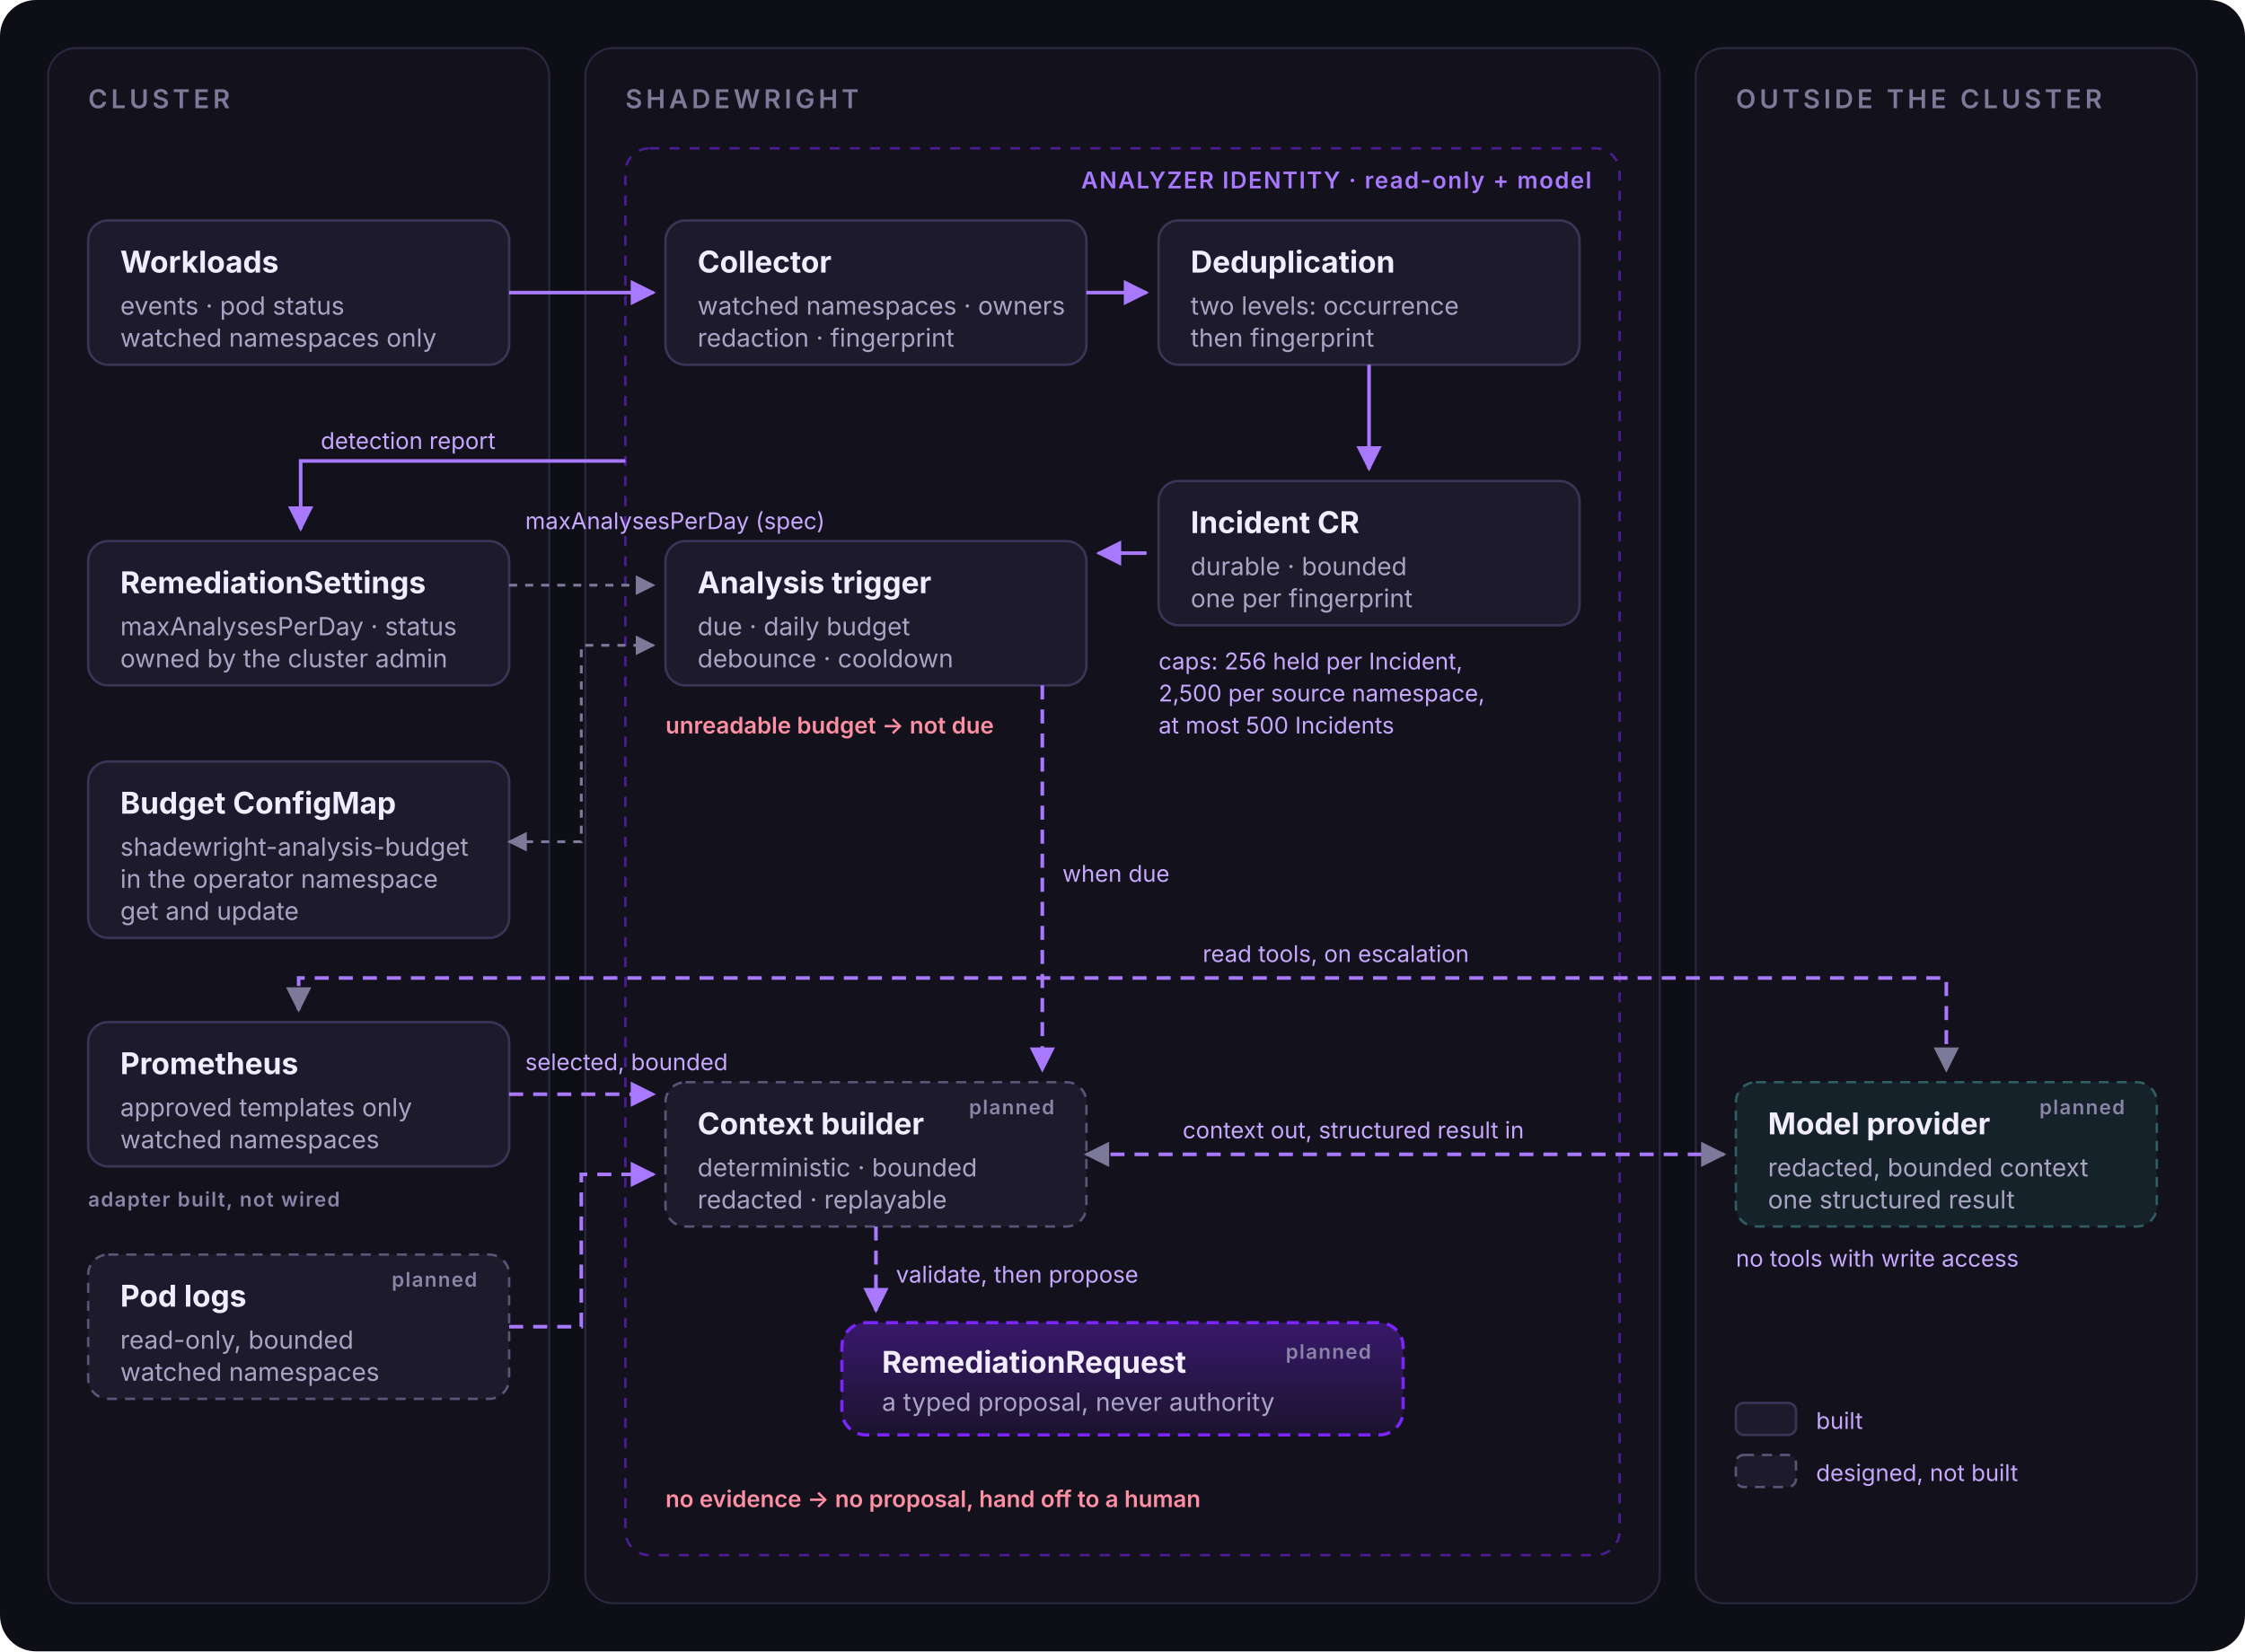
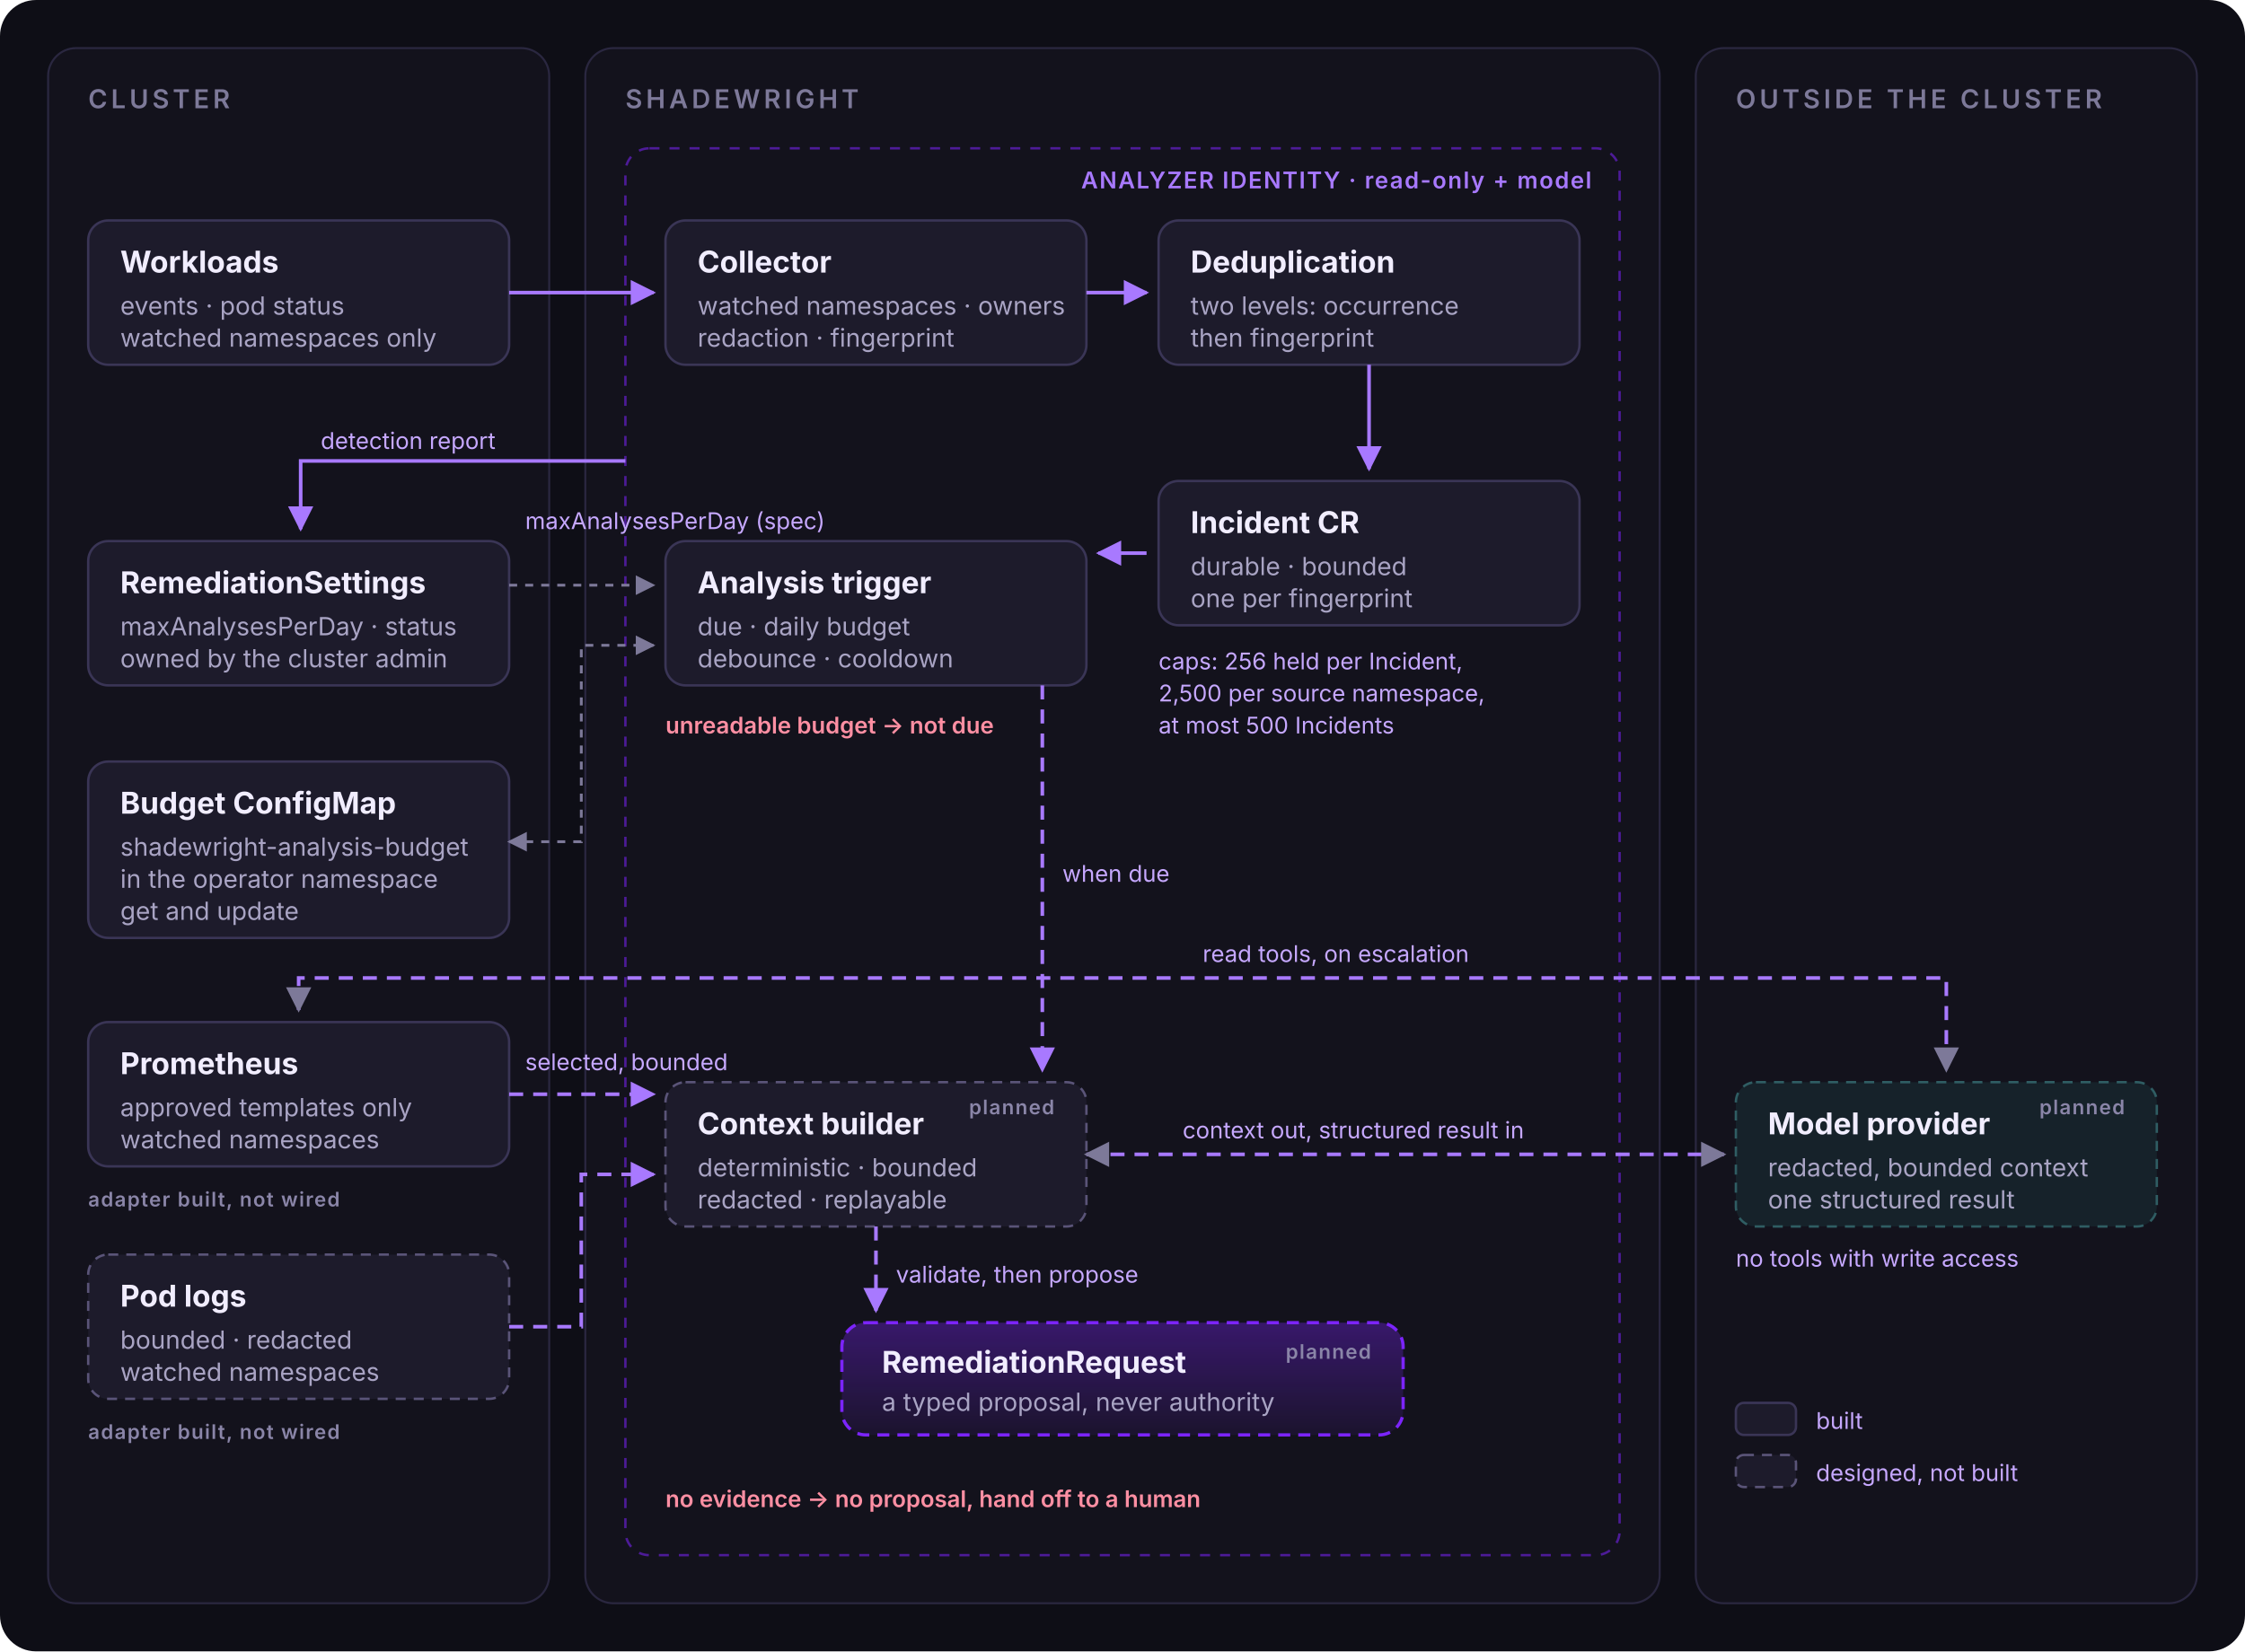
<svg xmlns="http://www.w3.org/2000/svg" viewBox="0 0 1120 824" role="img" aria-labelledby="t d" font-family="Inter, 'Segoe UI', system-ui, -apple-system, sans-serif">
  <defs>
    <marker id="a" viewBox="0 0 10 10" refX="9" refY="5" markerWidth="7" markerHeight="7" orient="auto-start-reverse">
      <path d="M0 0 10 5 0 10z" fill="#a879ff" />
    </marker>
    <marker id="m" viewBox="0 0 10 10" refX="9" refY="5" markerWidth="7" markerHeight="7" orient="auto-start-reverse">
      <path d="M0 0 10 5 0 10z" fill="#7d7999" />
    </marker>
    <linearGradient id="glow" x1="0" y1="0" x2="0" y2="1">
      <stop offset="0" stop-color="#7c24fc" stop-opacity=".35" />
      <stop offset="1" stop-color="#7c24fc" stop-opacity=".08" />
    </linearGradient>
    <style>
      .lane{fill:#13121c;stroke:#2a2740}
      .lanet{fill:#7d7999;font-size:13px;font-weight:600;letter-spacing:.14em}
      .box{fill:#1d1b2b;stroke:#3a3556;stroke-width:1.2}
      .key{fill:url(#glow);stroke:#7c24fc;stroke-width:1.6}
      .ext{fill:#16222a;stroke:#2f5d63;stroke-width:1.2}
      .pl{fill:#1d1b2b;stroke:#5a5478;stroke-width:1.2;stroke-dasharray:5 4}
      .plk{fill:url(#glow);stroke:#7c24fc;stroke-width:1.6;stroke-dasharray:6 4}
      .ple{fill:#16222a;stroke:#2f5d63;stroke-width:1.2;stroke-dasharray:5 4}
      .pn{fill:#8a85a8;font-size:10px;font-weight:600;letter-spacing:.06em}
      .h{fill:#f1edff;font-size:15px;font-weight:650}
      .s{fill:#a9a4c4;font-size:12.5px}
      .id{fill:none;stroke:#7c24fc;stroke-opacity:.55;stroke-dasharray:5 5;stroke-width:1.2}
      .idt{fill:#a879ff;font-size:11.5px;font-weight:600;letter-spacing:.06em}
      .f{stroke:#a879ff;stroke-width:1.8;fill:none}
      .fp{stroke:#a879ff;stroke-width:1.8;fill:none;stroke-dasharray:7 5}
      .r{stroke:#7d7999;stroke-width:1.4;fill:none;stroke-dasharray:4 4}
      .lbl{fill:#c6a8ff;font-size:11.5px}
      .no{fill:#ff8fa3;font-size:11.5px;font-weight:600}
    </style>
  </defs>
  <rect width="1120" height="824" rx="18" fill="#0e0e16" />
  <rect class="lane" x="24" y="24" width="250" height="776" rx="14" />
  <text class="lanet" x="44" y="54">CLUSTER</text>
  <rect class="lane" x="292" y="24" width="536" height="776" rx="14" />
  <text class="lanet" x="312" y="54">SHADEWRIGHT</text>
  <rect class="lane" x="846" y="24" width="250" height="776" rx="14" />
  <text class="lanet" x="866" y="54">OUTSIDE THE CLUSTER</text>
  <rect class="id" x="312" y="74" width="496" height="702" rx="12" />
  <text class="idt" x="794" y="94" text-anchor="end">ANALYZER IDENTITY · read-only + model</text>
  <rect class="box" x="44" y="110" width="210" height="72" rx="10" />
  <text class="h" x="60" y="136">Workloads</text>
  <text class="s" x="60" y="157">events · pod status</text>
  <text class="s" x="60" y="173">watched namespaces only</text>
  <text class="lbl" x="160" y="224">detection report</text>
  <rect class="box" x="44" y="270" width="210" height="72" rx="10" />
  <text class="h" x="60" y="296">RemediationSettings</text>
  <text class="s" x="60" y="317">maxAnalysesPerDay · status</text>
  <text class="s" x="60" y="333">owned by the cluster admin</text>
  <rect class="box" x="44" y="380" width="210" height="88" rx="10" />
  <text class="h" x="60" y="406">Budget ConfigMap</text>
  <text class="s" x="60" y="427">shadewright-analysis-budget</text>
  <text class="s" x="60" y="443">in the operator namespace</text>
  <text class="s" x="60" y="459">get and update</text>
  <rect class="box" x="44" y="510" width="210" height="72" rx="10" />
  <text class="h" x="60" y="536">Prometheus</text>
  <text class="s" x="60" y="557">approved templates only</text>
  <text class="s" x="60" y="573">watched namespaces</text>
  <text class="pn" x="44" y="602">adapter built, not wired</text>
  <rect class="pl" x="44" y="626" width="210" height="72" rx="10" />
  <text class="h" x="60" y="652">Pod logs</text>
-   <text class="s" x="60" y="673">read-only, bounded</text>
+   <text class="s" x="60" y="673">bounded · redacted</text>
  <text class="s" x="60" y="689">watched namespaces</text>
-   <text class="pn" x="238" y="642" text-anchor="end">planned</text>
+   <text class="pn" x="44" y="718">adapter built, not wired</text>
  <rect class="box" x="332" y="110" width="210" height="72" rx="10" />
  <text class="h" x="348" y="136">Collector</text>
  <text class="s" x="348" y="157">watched namespaces · owners</text>
  <text class="s" x="348" y="173">redaction · fingerprint</text>
  <rect class="box" x="578" y="110" width="210" height="72" rx="10" />
  <text class="h" x="594" y="136">Deduplication</text>
  <text class="s" x="594" y="157">two levels: occurrence</text>
  <text class="s" x="594" y="173">then fingerprint</text>
  <rect class="box" x="578" y="240" width="210" height="72" rx="10" />
  <text class="h" x="594" y="266">Incident CR</text>
  <text class="s" x="594" y="287">durable · bounded</text>
  <text class="s" x="594" y="303">one per fingerprint</text>
  <text class="lbl" x="578" y="334">caps: 256 held per Incident,</text>
  <text class="lbl" x="578" y="350">2,500 per source namespace,</text>
  <text class="lbl" x="578" y="366">at most 500 Incidents</text>
  <rect class="box" x="332" y="270" width="210" height="72" rx="10" />
  <text class="h" x="348" y="296">Analysis trigger</text>
  <text class="s" x="348" y="317">due · daily budget</text>
  <text class="s" x="348" y="333">debounce · cooldown</text>
  <text class="no" x="332" y="366">unreadable budget → not due</text>
  <rect class="pl" x="332" y="540" width="210" height="72" rx="10" />
  <text class="h" x="348" y="566">Context builder</text>
  <text class="s" x="348" y="587">deterministic · bounded</text>
  <text class="s" x="348" y="603">redacted · replayable</text>
  <text class="pn" x="526" y="556" text-anchor="end">planned</text>
  <rect class="plk" x="420" y="660" width="280" height="56" rx="12" />
  <text class="h" x="440" y="685">RemediationRequest</text>
  <text class="pn" x="684" y="678" text-anchor="end">planned</text>
  <text class="s" x="440" y="704">a typed proposal, never authority</text>
  <rect class="ple" x="866" y="540" width="210" height="72" rx="10" />
  <text class="h" x="882" y="566">Model provider</text>
  <text class="s" x="882" y="587">redacted, bounded context</text>
  <text class="s" x="882" y="603">one structured result</text>
  <text class="pn" x="1060" y="556" text-anchor="end">planned</text>
  <text class="lbl" x="866" y="632">no tools with write access</text>
  <rect class="box" x="866" y="700" width="30" height="16" rx="4" />
  <text class="lbl" x="906" y="713">built</text>
  <rect class="pl" x="866" y="726" width="30" height="16" rx="4" />
  <text class="lbl" x="906" y="739">designed, not built</text>
  <path class="f" d="M254 146H326" marker-end="url(#a)" />
  <path class="f" d="M542 146H572" marker-end="url(#a)" />
  <path class="f" d="M683 182V234" marker-end="url(#a)" />
  <path class="f" d="M572 276H548" marker-end="url(#a)" />
  <path class="r" d="M254 292H326" marker-end="url(#m)" />
  <text class="lbl" x="262" y="264">maxAnalysesPerDay (spec)</text>
  <path class="r" d="M254 420H290V322H326" marker-end="url(#m)" marker-start="url(#m)" />
  <path class="f" d="M312 230H150V264" marker-end="url(#a)" />
  <path class="fp" d="M520 342V534" marker-end="url(#a)" />
  <text class="lbl" x="530" y="440">when due</text>
  <path class="fp" d="M254 546H326" marker-end="url(#a)" />
  <text class="lbl" x="262" y="534">selected, bounded</text>
  <path class="fp" d="M254 662H290V586H326" marker-end="url(#a)" />
  <path class="fp" d="M149 504V488H971V534" marker-end="url(#m)" marker-start="url(#m)" />
  <text class="lbl" x="600" y="480">read tools, on escalation</text>
  <path class="fp" d="M542 576H860" marker-end="url(#m)" marker-start="url(#m)" />
  <text class="lbl" x="590" y="568">context out, structured result in</text>
  <path class="fp" d="M437 612V654" marker-end="url(#a)" />
  <text class="lbl" x="447" y="640">validate, then propose</text>
  <text class="no" x="332" y="752">no evidence → no proposal, hand off to a human</text>
</svg>
